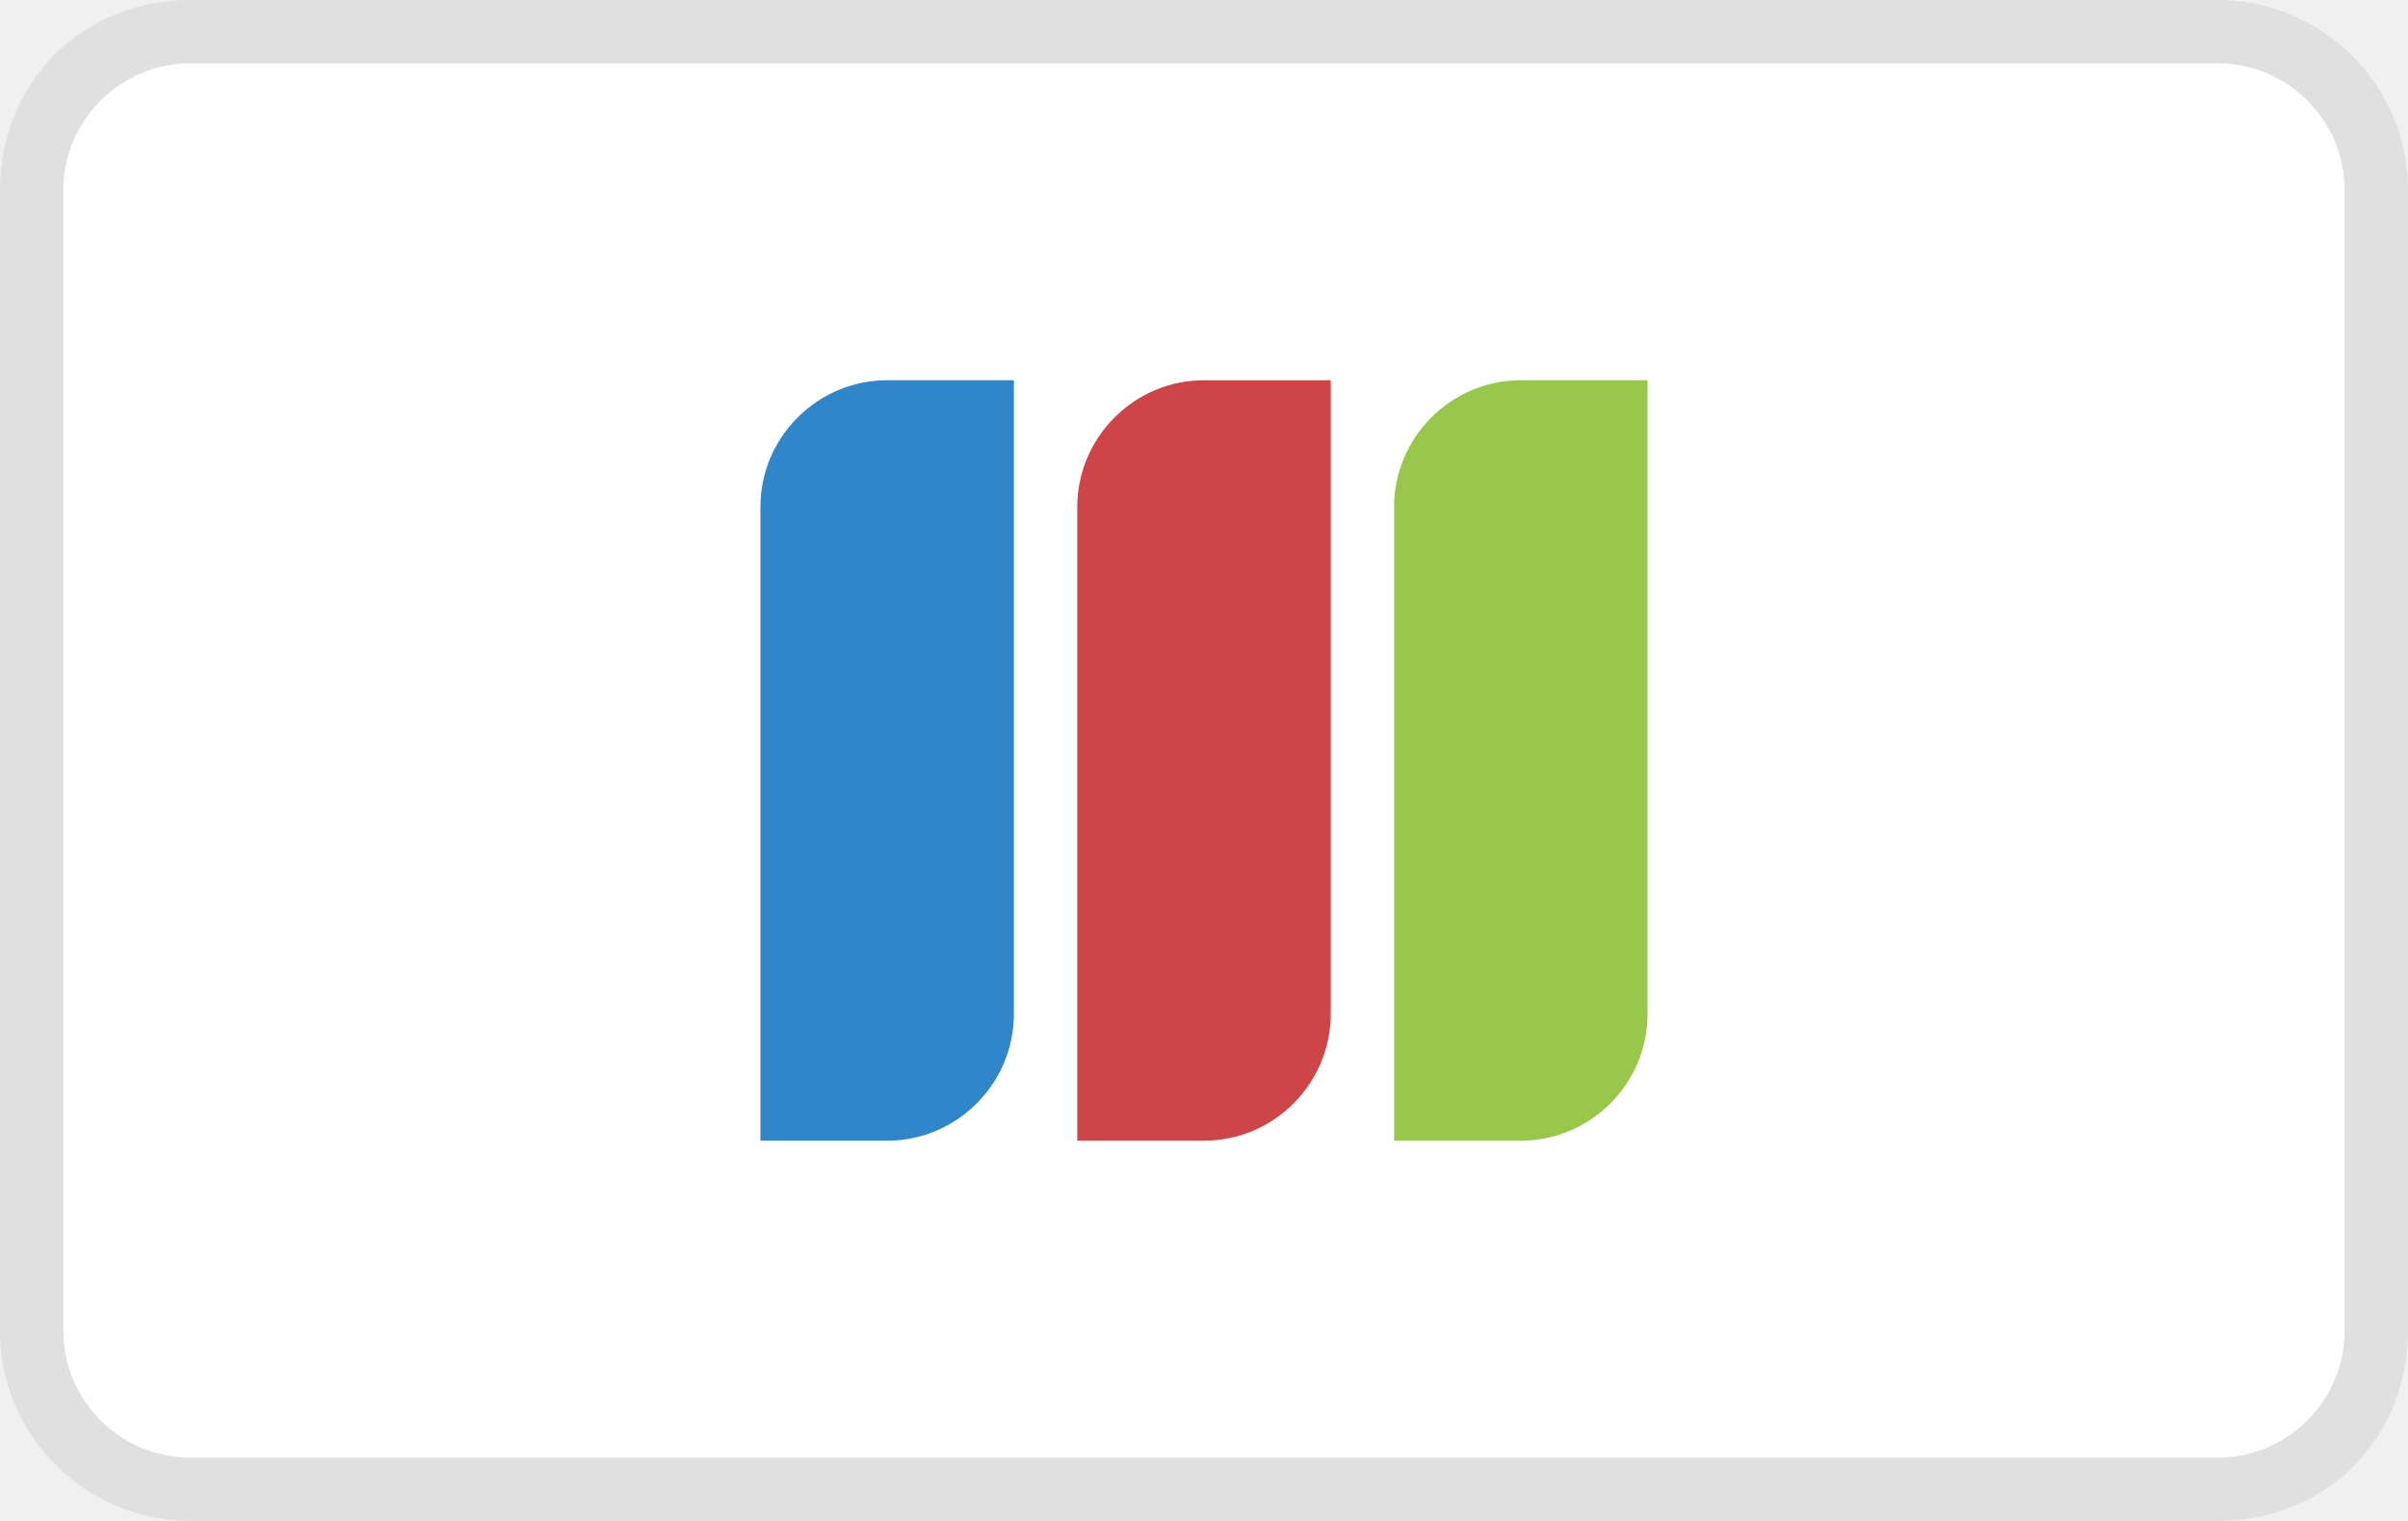
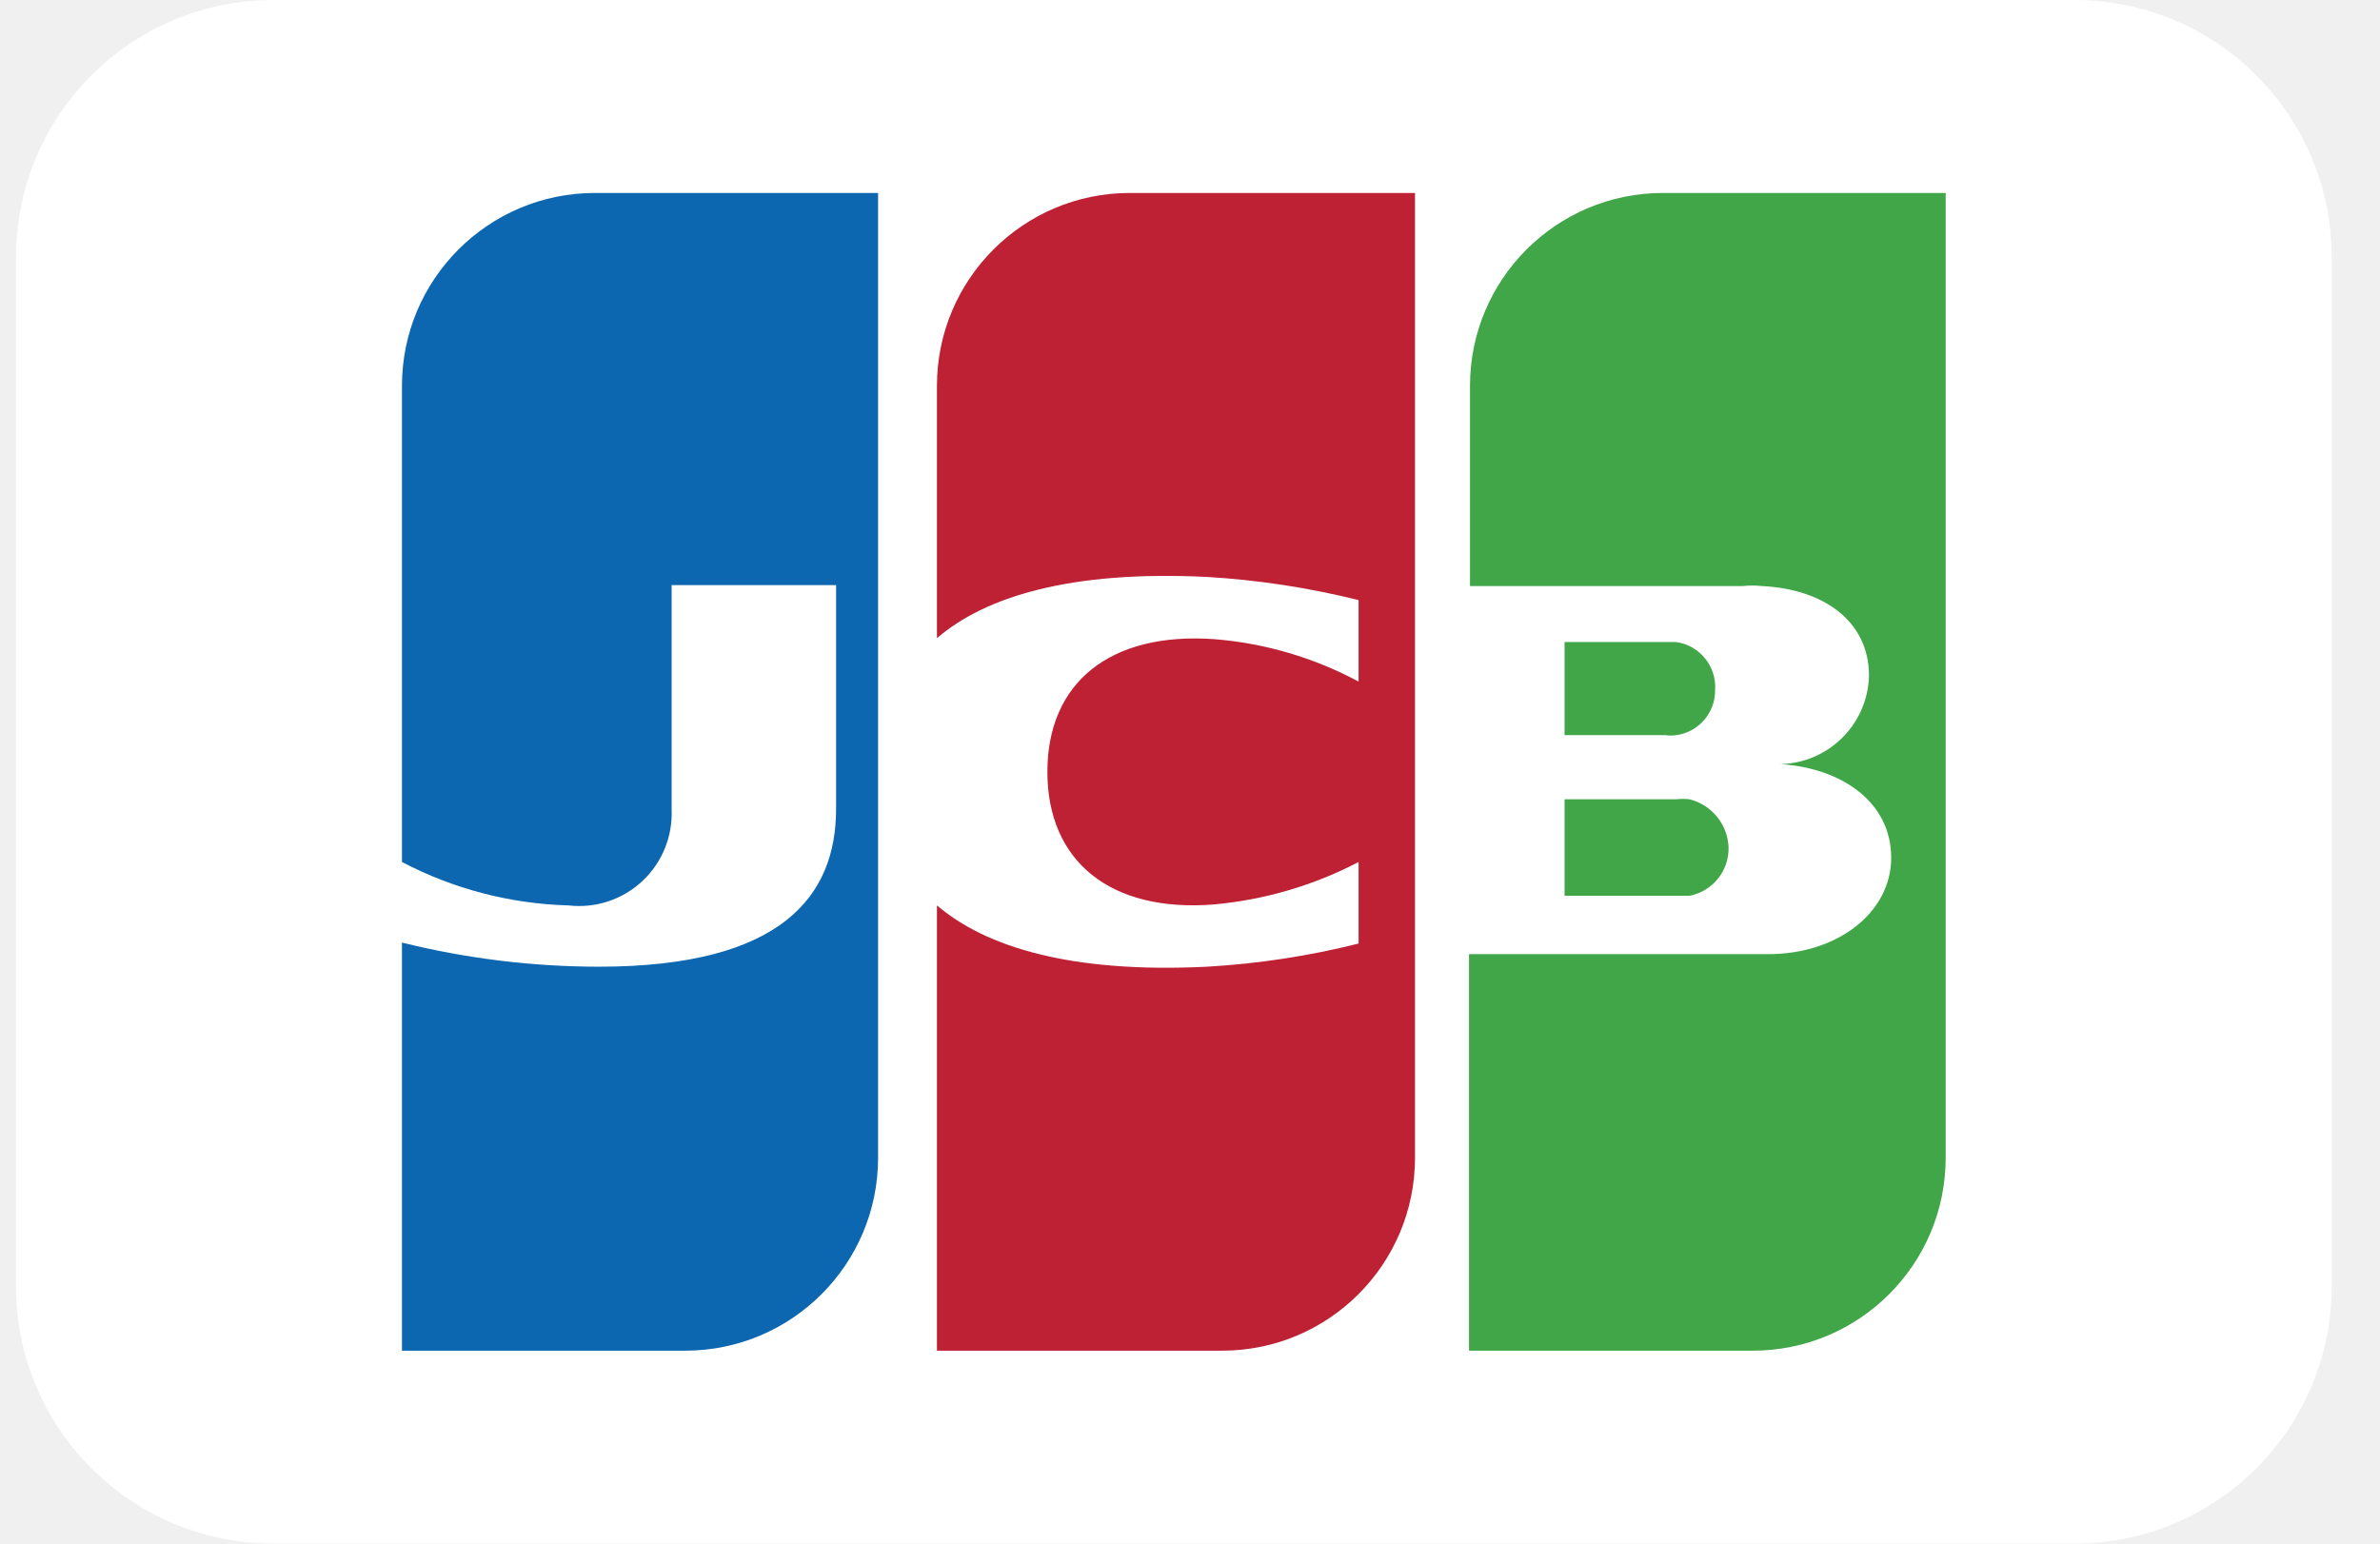
- <svg xmlns="http://www.w3.org/2000/svg" width="38" height="24" viewBox="0 0 38 24">
-   <path opacity=".07" enable-background="new" d="M35 0h-32c-1.7 0-3 1.3-3 3v18c0 1.7 1.4 3 3 3h32c1.7 0 3-1.3 3-3v-18c0-1.7-1.4-3-3-3z" />
-   <path fill="#fff" d="M35 1c1.1 0 2 .9 2 2v18c0 1.1-.9 2-2 2h-32c-1.1 0-2-.9-2-2v-18c0-1.1.9-2 2-2h32" />
-   <path fill="#3086C8" d="M16 16c0 1.1-.9 2-2 2h-2v-10c0-1.1.9-2 2-2h2v10z" />
-   <path fill="#CE4549" d="M21 16c0 1.1-.9 2-2 2h-2v-10c0-1.1.9-2 2-2h2v10z" />
-   <path fill="#98C74C" d="M26 16c0 1.1-.9 2-2 2h-2v-10c0-1.1.9-2 2-2h2v10z" />
+ <svg xmlns="http://www.w3.org/2000/svg" width="37" height="24" viewBox="0 0 37 24" fill="none">
+   <rect x="0.249" width="36" height="24" rx="4" fill="white" />
+   <path d="M24.323 13.927H26.056H26.266C26.624 13.858 26.88 13.542 26.873 13.177C26.86 12.82 26.613 12.514 26.266 12.427C26.196 12.419 26.125 12.419 26.056 12.427H24.323V13.927Z" fill="#40A648" />
+   <path d="M25.853 3C24.197 3 22.853 4.343 22.853 6V9.112H27.091C27.191 9.101 27.291 9.101 27.391 9.112C28.343 9.157 29.056 9.652 29.056 10.508C29.036 11.257 28.433 11.86 27.683 11.88C28.658 11.947 29.401 12.487 29.401 13.335C29.401 14.182 28.576 14.835 27.488 14.835H22.838V21H27.248C28.905 21 30.248 19.657 30.248 18V3H25.853Z" fill="#40A648" />
+   <path d="M26.663 10.732C26.69 10.361 26.424 10.033 26.056 9.982H25.891H24.323V11.43H25.891C25.945 11.438 26.001 11.438 26.056 11.43C26.408 11.384 26.67 11.08 26.663 10.725V10.732Z" fill="#40A648" />
+   <path d="M9.249 3C7.592 3 6.249 4.343 6.249 6V13.402C7.048 13.821 7.933 14.052 8.836 14.077C9.256 14.126 9.677 13.988 9.986 13.699C10.295 13.41 10.461 13 10.441 12.577V9.097H12.998V12.577C12.998 13.927 12.159 15.03 9.309 15.03C8.277 15.029 7.25 14.903 6.249 14.655V21H10.651C12.308 21 13.651 19.657 13.651 18V3H9.249Z" fill="#0D67B0" />
+   <path d="M17.566 3C15.909 3 14.566 4.343 14.566 6V9.922C15.316 9.277 16.643 8.865 18.766 8.97C19.56 9.017 20.349 9.138 21.121 9.33V10.597C20.425 10.224 19.659 9.999 18.871 9.937C17.258 9.825 16.283 10.612 16.283 12C16.283 13.387 17.258 14.19 18.871 14.062C19.657 13.991 20.421 13.767 21.121 13.402V14.67C20.349 14.864 19.56 14.984 18.766 15.03C16.643 15.135 15.323 14.722 14.566 14.077V21H18.998C20.655 21 21.998 19.657 21.998 18V3H17.566Z" fill="#BE2034" />
</svg>
